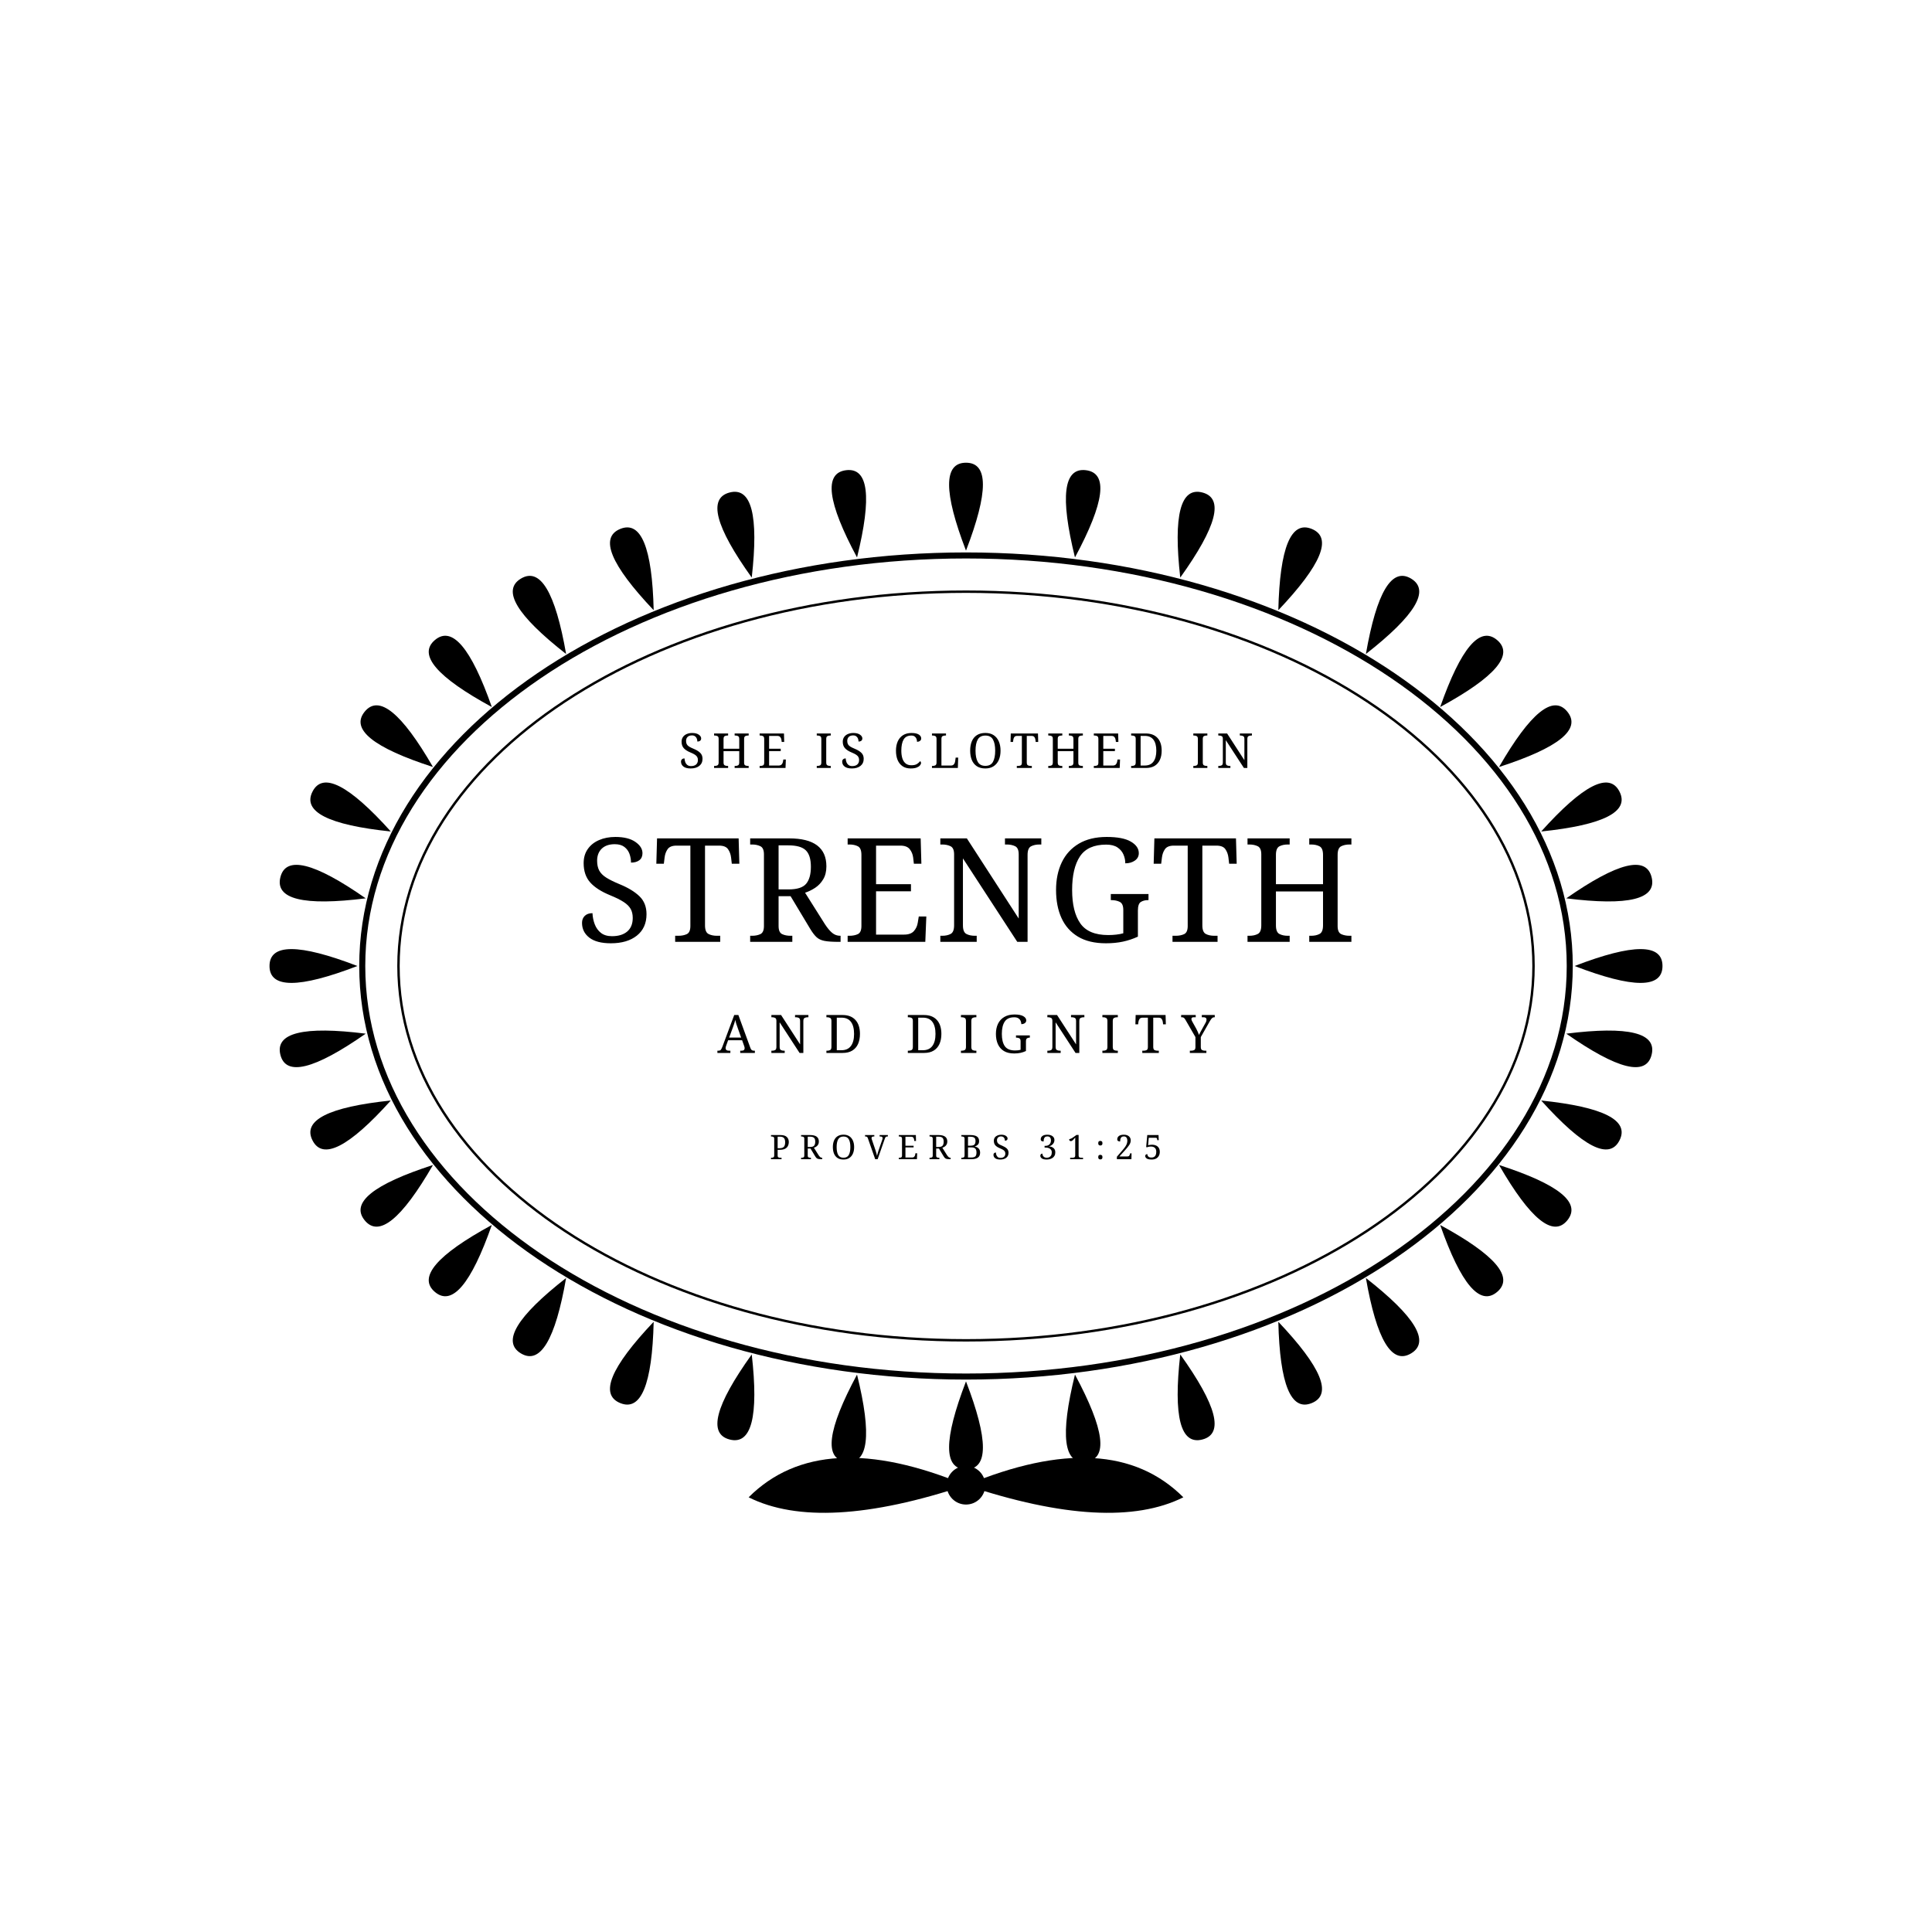
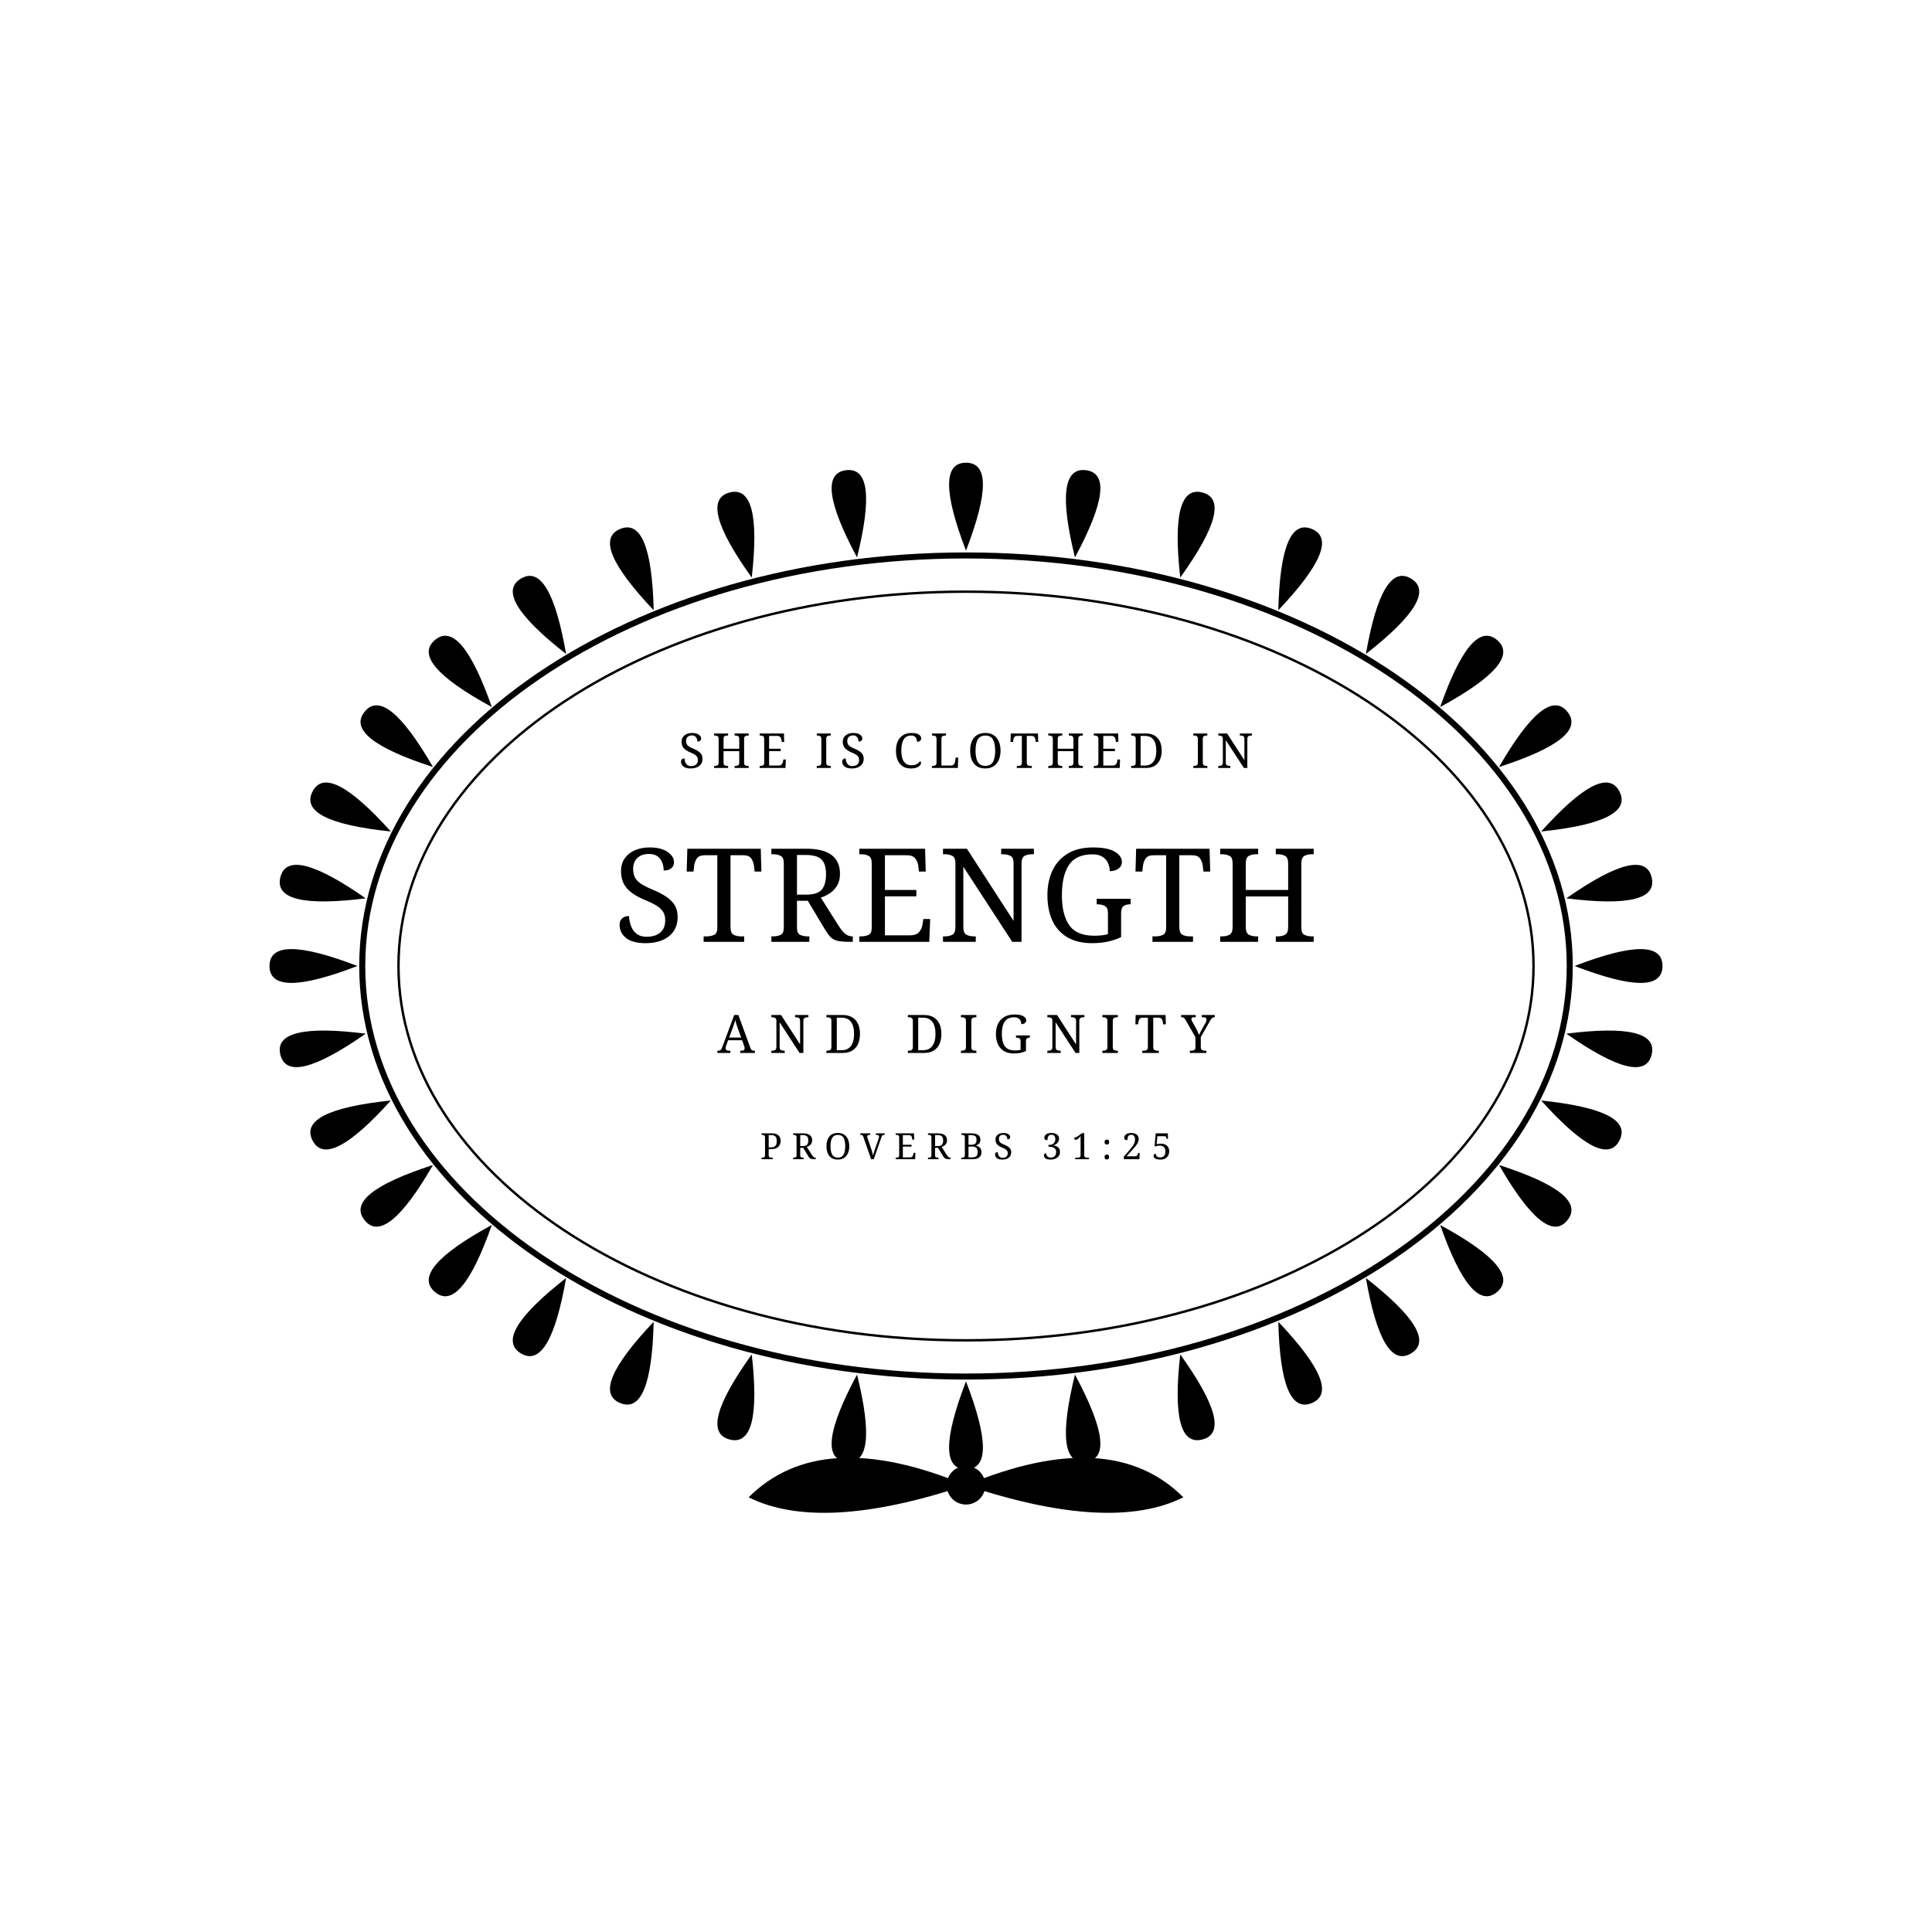
<svg xmlns="http://www.w3.org/2000/svg" viewBox="0 0 800 800" width="800" height="800">
  <rect width="800" height="800" fill="none" />
  <defs>
    <style>
-       @font-face { font-family: 'DancingScript'; src: url('/usr/local/share/fonts/DancingScript-Bold.ttf'); }
-       @font-face { font-family: 'Oswald'; src: url('/usr/local/share/fonts/Oswald-Bold.ttf'); }
-       @font-face { font-family: 'Playfair'; src: url('/usr/local/share/fonts/PlayfairDisplay-Bold.ttf'); }
-       @font-face { font-family: 'PlayfairItalic'; src: url('/usr/local/share/fonts/PlayfairDisplay-Italic.ttf'); }
+       @font-face { font-family: 'GreatVibes'; src: url('/usr/local/share/fonts/GreatVibes-Regular.ttf'); }
+       @font-face { font-family: 'CinzelDec'; src: url('/usr/local/share/fonts/CinzelDecorative-Bold.ttf'); }
+       @font-face { font-family: 'CinzelDecReg'; src: url('/usr/local/share/fonts/CinzelDecorative-Regular.ttf'); }
+       @font-face { font-family: 'Cinzel'; src: url('/usr/local/share/fonts/Cinzel-Regular.ttf'); }
+       @font-face { font-family: 'Cormorant'; src: url('/usr/local/share/fonts/CormorantGaramond-Bold.ttf'); }
+       @font-face { font-family: 'CormorantItalic'; src: url('/usr/local/share/fonts/CormorantGaramond-BoldItalic.ttf'); }
    </style>
  </defs>
  <path d="M 688.400,400.000 Q 688.400,386.000 652.000,400.000 Q 688.400,414.000 688.400,400.000 Z M 683.901,436.743 Q 687.257,423.151 648.562,428.019 Q 680.546,450.335 683.901,436.743 Z M 670.598,472.218 Q 676.954,459.744 638.166,455.692 Q 664.242,484.692 670.598,472.218 Z M 649.020,505.280 Q 657.821,494.392 620.711,482.399 Q 640.219,516.168 649.020,505.280 Z M 619.937,534.954 Q 630.598,525.879 596.343,507.236 Q 609.277,544.029 619.937,534.954 Z M 584.299,560.414 Q 596.307,553.217 565.586,529.192 Q 572.291,567.611 584.299,560.414 Z M 543.202,580.971 Q 556.145,575.633 529.325,547.320 Q 530.260,586.308 543.202,580.971 Z M 497.879,596.068 Q 511.429,592.546 488.720,560.839 Q 484.330,599.591 497.879,596.068 Z M 449.671,605.296 Q 463.561,603.546 445.123,569.181 Q 435.781,607.045 449.671,605.296 Z M 400.000,608.400 Q 414.000,608.400 400.000,572.000 Q 386.000,608.400 400.000,608.400 Z M 350.329,605.296 Q 364.219,607.045 354.877,569.181 Q 336.439,603.546 350.329,605.296 Z M 302.121,596.068 Q 315.670,599.591 311.280,560.839 Q 288.571,592.546 302.121,596.068 Z M 256.798,580.971 Q 269.740,586.308 270.675,547.320 Q 243.855,575.633 256.798,580.971 Z M 215.701,560.414 Q 227.709,567.611 234.414,529.192 Q 203.693,553.217 215.701,560.414 Z M 180.063,534.954 Q 190.723,544.029 203.657,507.236 Q 169.402,525.879 180.063,534.954 Z M 150.980,505.280 Q 159.781,516.168 179.289,482.399 Q 142.179,494.392 150.980,505.280 Z M 129.402,472.218 Q 135.758,484.692 161.834,455.692 Q 123.046,459.744 129.402,472.218 Z M 116.099,436.743 Q 119.454,450.335 151.438,428.019 Q 112.743,423.151 116.099,436.743 Z M 111.600,400.000 Q 111.600,414.000 148.000,400.000 Q 111.600,386.000 111.600,400.000 Z M 116.099,363.257 Q 112.743,376.849 151.438,371.981 Q 119.454,349.665 116.099,363.257 Z M 129.402,327.782 Q 123.046,340.256 161.834,344.308 Q 135.758,315.308 129.402,327.782 Z M 150.980,294.720 Q 142.179,305.608 179.289,317.601 Q 159.781,283.832 150.980,294.720 Z M 180.063,265.046 Q 169.402,274.121 203.657,292.764 Q 190.723,255.971 180.063,265.046 Z M 215.701,239.586 Q 203.693,246.783 234.414,270.808 Q 227.709,232.389 215.701,239.586 Z M 256.798,219.029 Q 243.855,224.367 270.675,252.680 Q 269.740,213.692 256.798,219.029 Z M 302.121,203.932 Q 288.571,207.454 311.280,239.161 Q 315.670,200.409 302.121,203.932 Z M 350.329,194.704 Q 336.439,196.454 354.877,230.819 Q 364.219,192.955 350.329,194.704 Z M 400.000,191.600 Q 386.000,191.600 400.000,228.000 Q 414.000,191.600 400.000,191.600 Z M 449.671,194.704 Q 435.781,192.955 445.123,230.819 Q 463.561,196.454 449.671,194.704 Z M 497.879,203.932 Q 484.330,200.409 488.720,239.161 Q 511.429,207.454 497.879,203.932 Z M 543.202,219.029 Q 530.260,213.692 529.325,252.680 Q 556.145,224.367 543.202,219.029 Z M 584.299,239.586 Q 572.291,232.389 565.586,270.808 Q 596.307,246.783 584.299,239.586 Z M 619.937,265.046 Q 609.277,255.971 596.343,292.764 Q 630.598,274.121 619.937,265.046 Z M 649.020,294.720 Q 640.219,283.832 620.711,317.601 Q 657.821,305.608 649.020,294.720 Z M 670.598,327.782 Q 664.242,315.308 638.166,344.308 Q 676.954,340.256 670.598,327.782 Z M 683.901,363.257 Q 680.546,349.665 648.562,371.981 Q 687.257,376.849 683.901,363.257 Z" fill="black" />
  <ellipse cx="400" cy="400" rx="250" ry="170" fill="none" stroke="black" stroke-width="2.5" />
  <ellipse cx="400" cy="400" rx="235" ry="155" fill="none" stroke="black" stroke-width="1" />
  <path d="M 400,615 Q 340,590 310,620 Q 340,635 400,615 Z" fill="black" />
  <path d="M 400,615 Q 460,590 490,620 Q 460,635 400,615 Z" fill="black" />
  <ellipse cx="400" cy="615" rx="8" ry="8" fill="black" />
-   <text x="400" y="318" text-anchor="middle" font-family="Playfair, Georgia, serif" font-size="20" fill="black" letter-spacing="3">SHE IS CLOTHED IN</text>
-   <text x="400" y="390" text-anchor="middle" font-family="Oswald, Georgia, serif" font-size="60" fill="black" letter-spacing="1">STRENGTH</text>
-   <text x="400" y="436" text-anchor="middle" font-family="Playfair, Georgia, serif" font-size="22" fill="black" letter-spacing="6">AND DIGNITY</text>
-   <text x="400" y="480" text-anchor="middle" font-family="PlayfairItalic, Georgia, serif" font-size="14" fill="black" letter-spacing="4">PROVERBS  31:25</text>
+   <text x="400" y="318" text-anchor="middle" font-family="Cormorant, serif" font-size="20" fill="black" letter-spacing="3">SHE IS CLOTHED IN</text>
+   <text x="400" y="390" text-anchor="middle" font-family="CinzelDec, serif" font-size="54" fill="black" letter-spacing="1">STRENGTH</text>
+   <text x="400" y="436" text-anchor="middle" font-family="Cormorant, serif" font-size="22" fill="black" letter-spacing="6">AND DIGNITY</text>
+   <text x="400" y="480" text-anchor="middle" font-family="CormorantItalic, serif" font-size="15" fill="black" letter-spacing="4">PROVERBS  31:25</text>
</svg>
